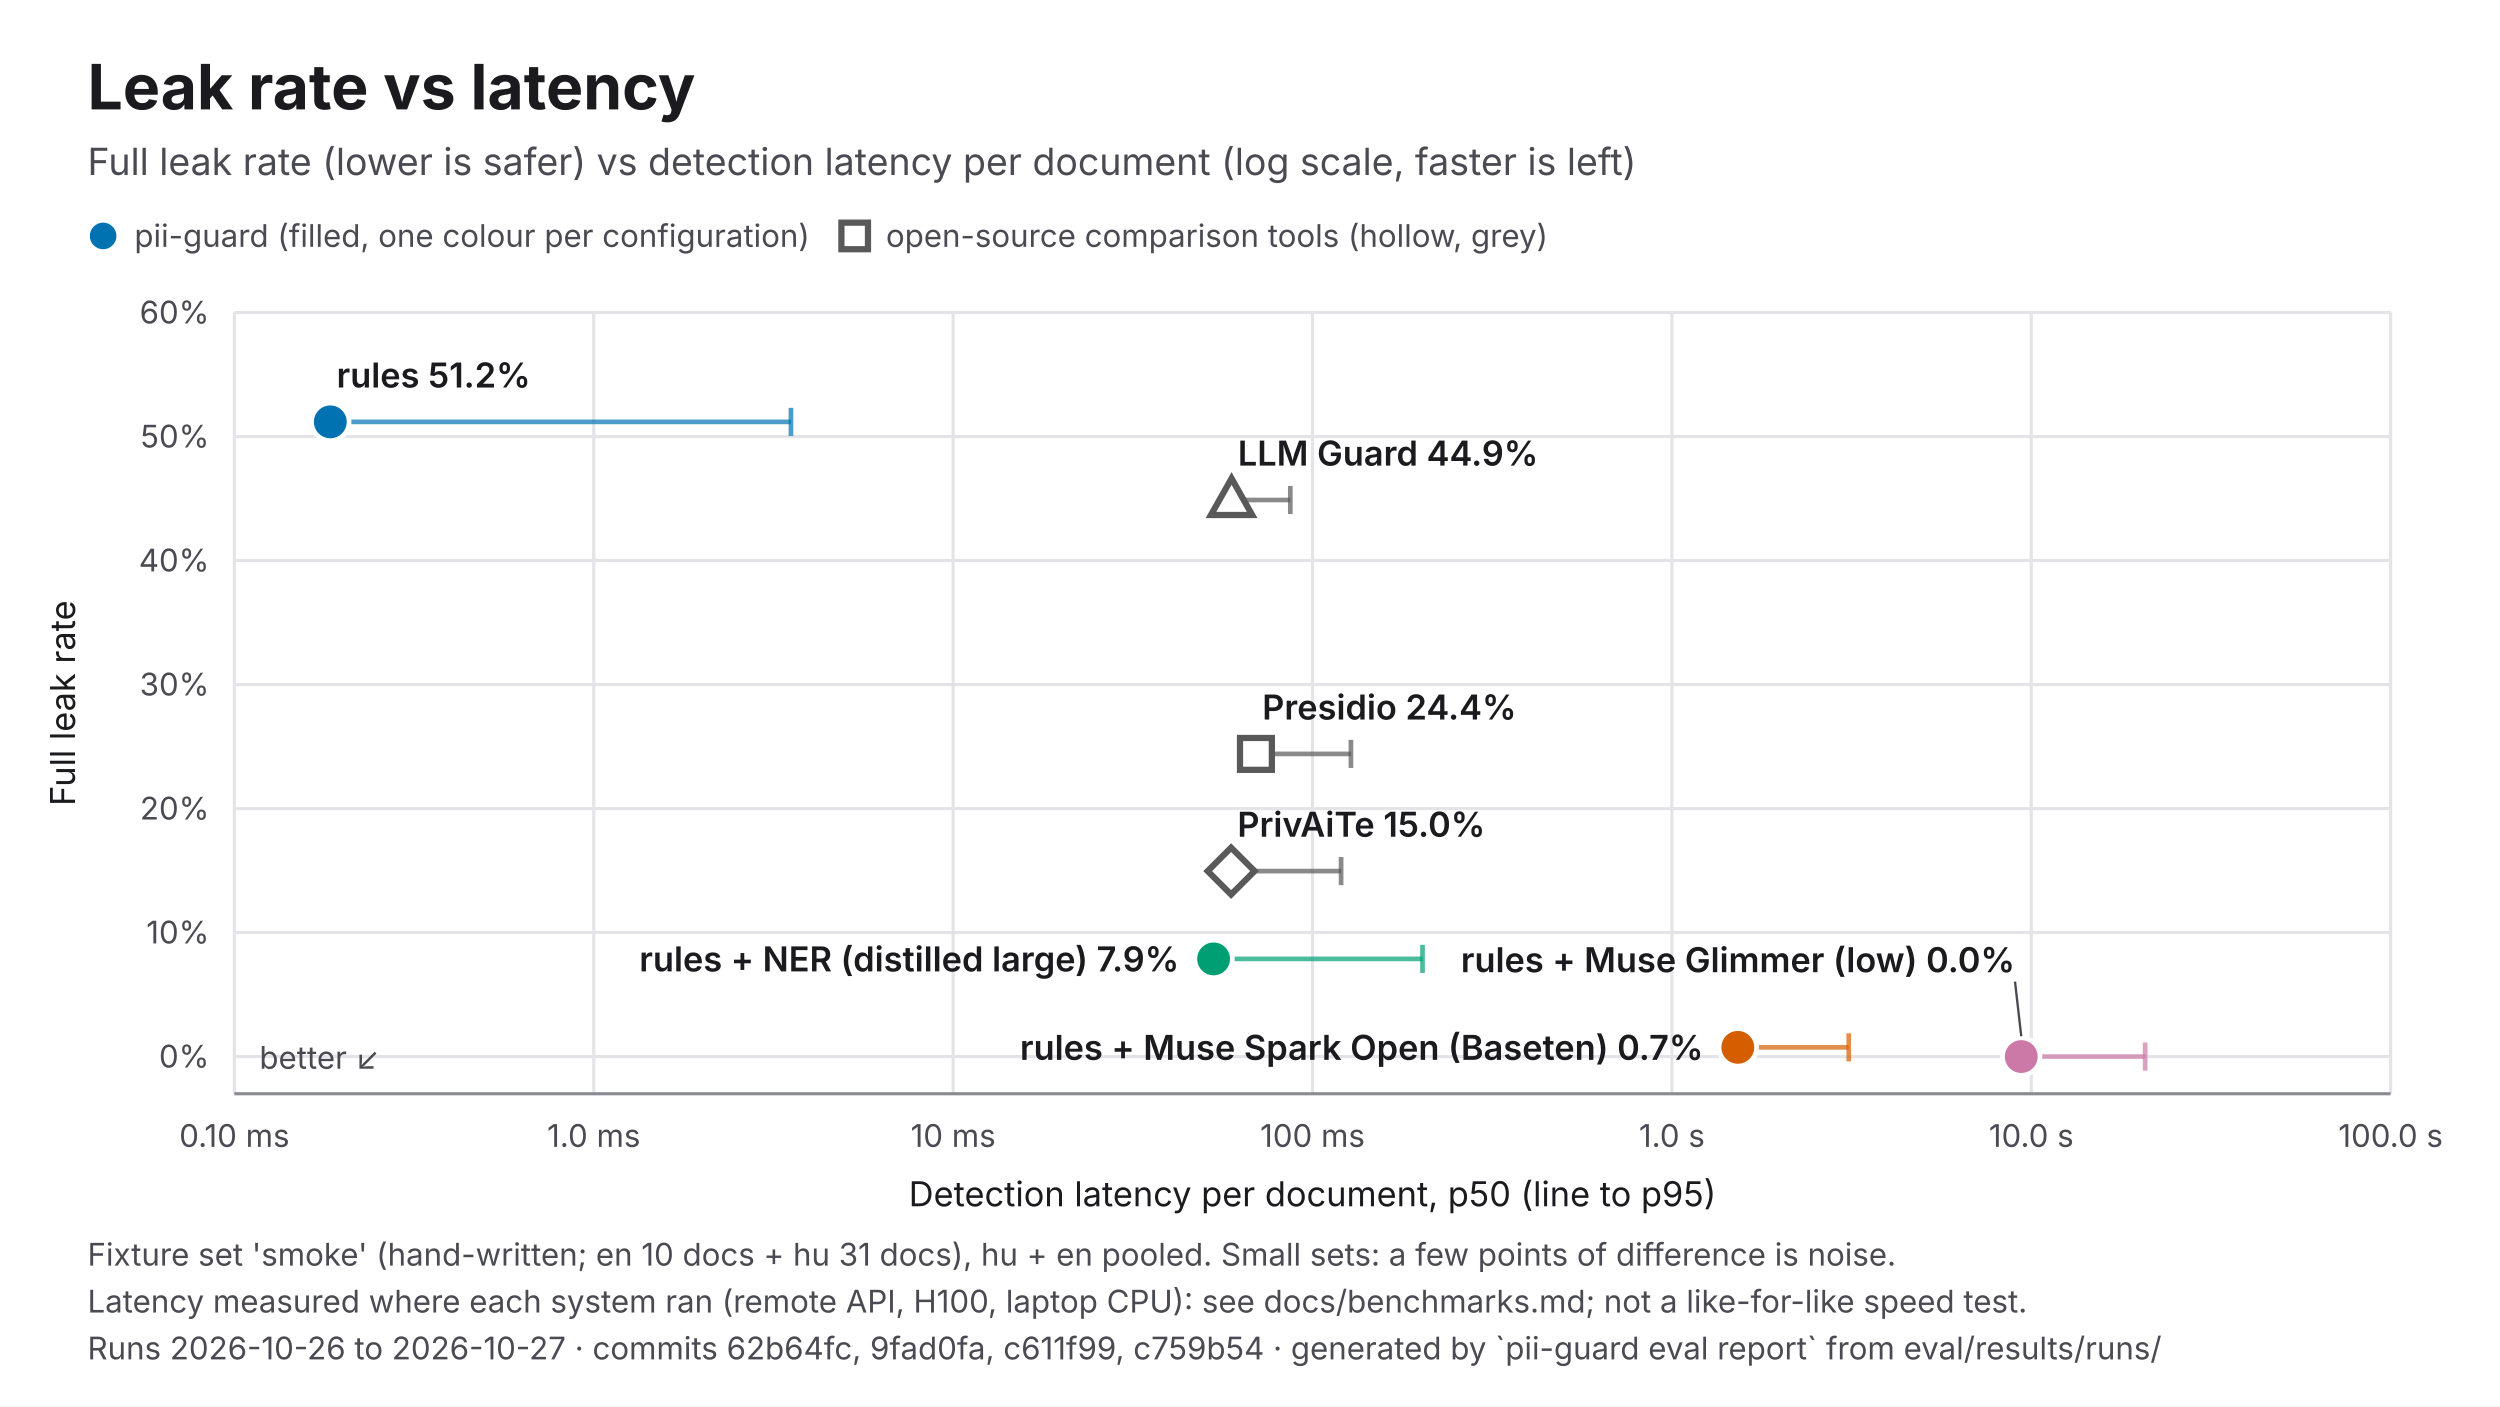
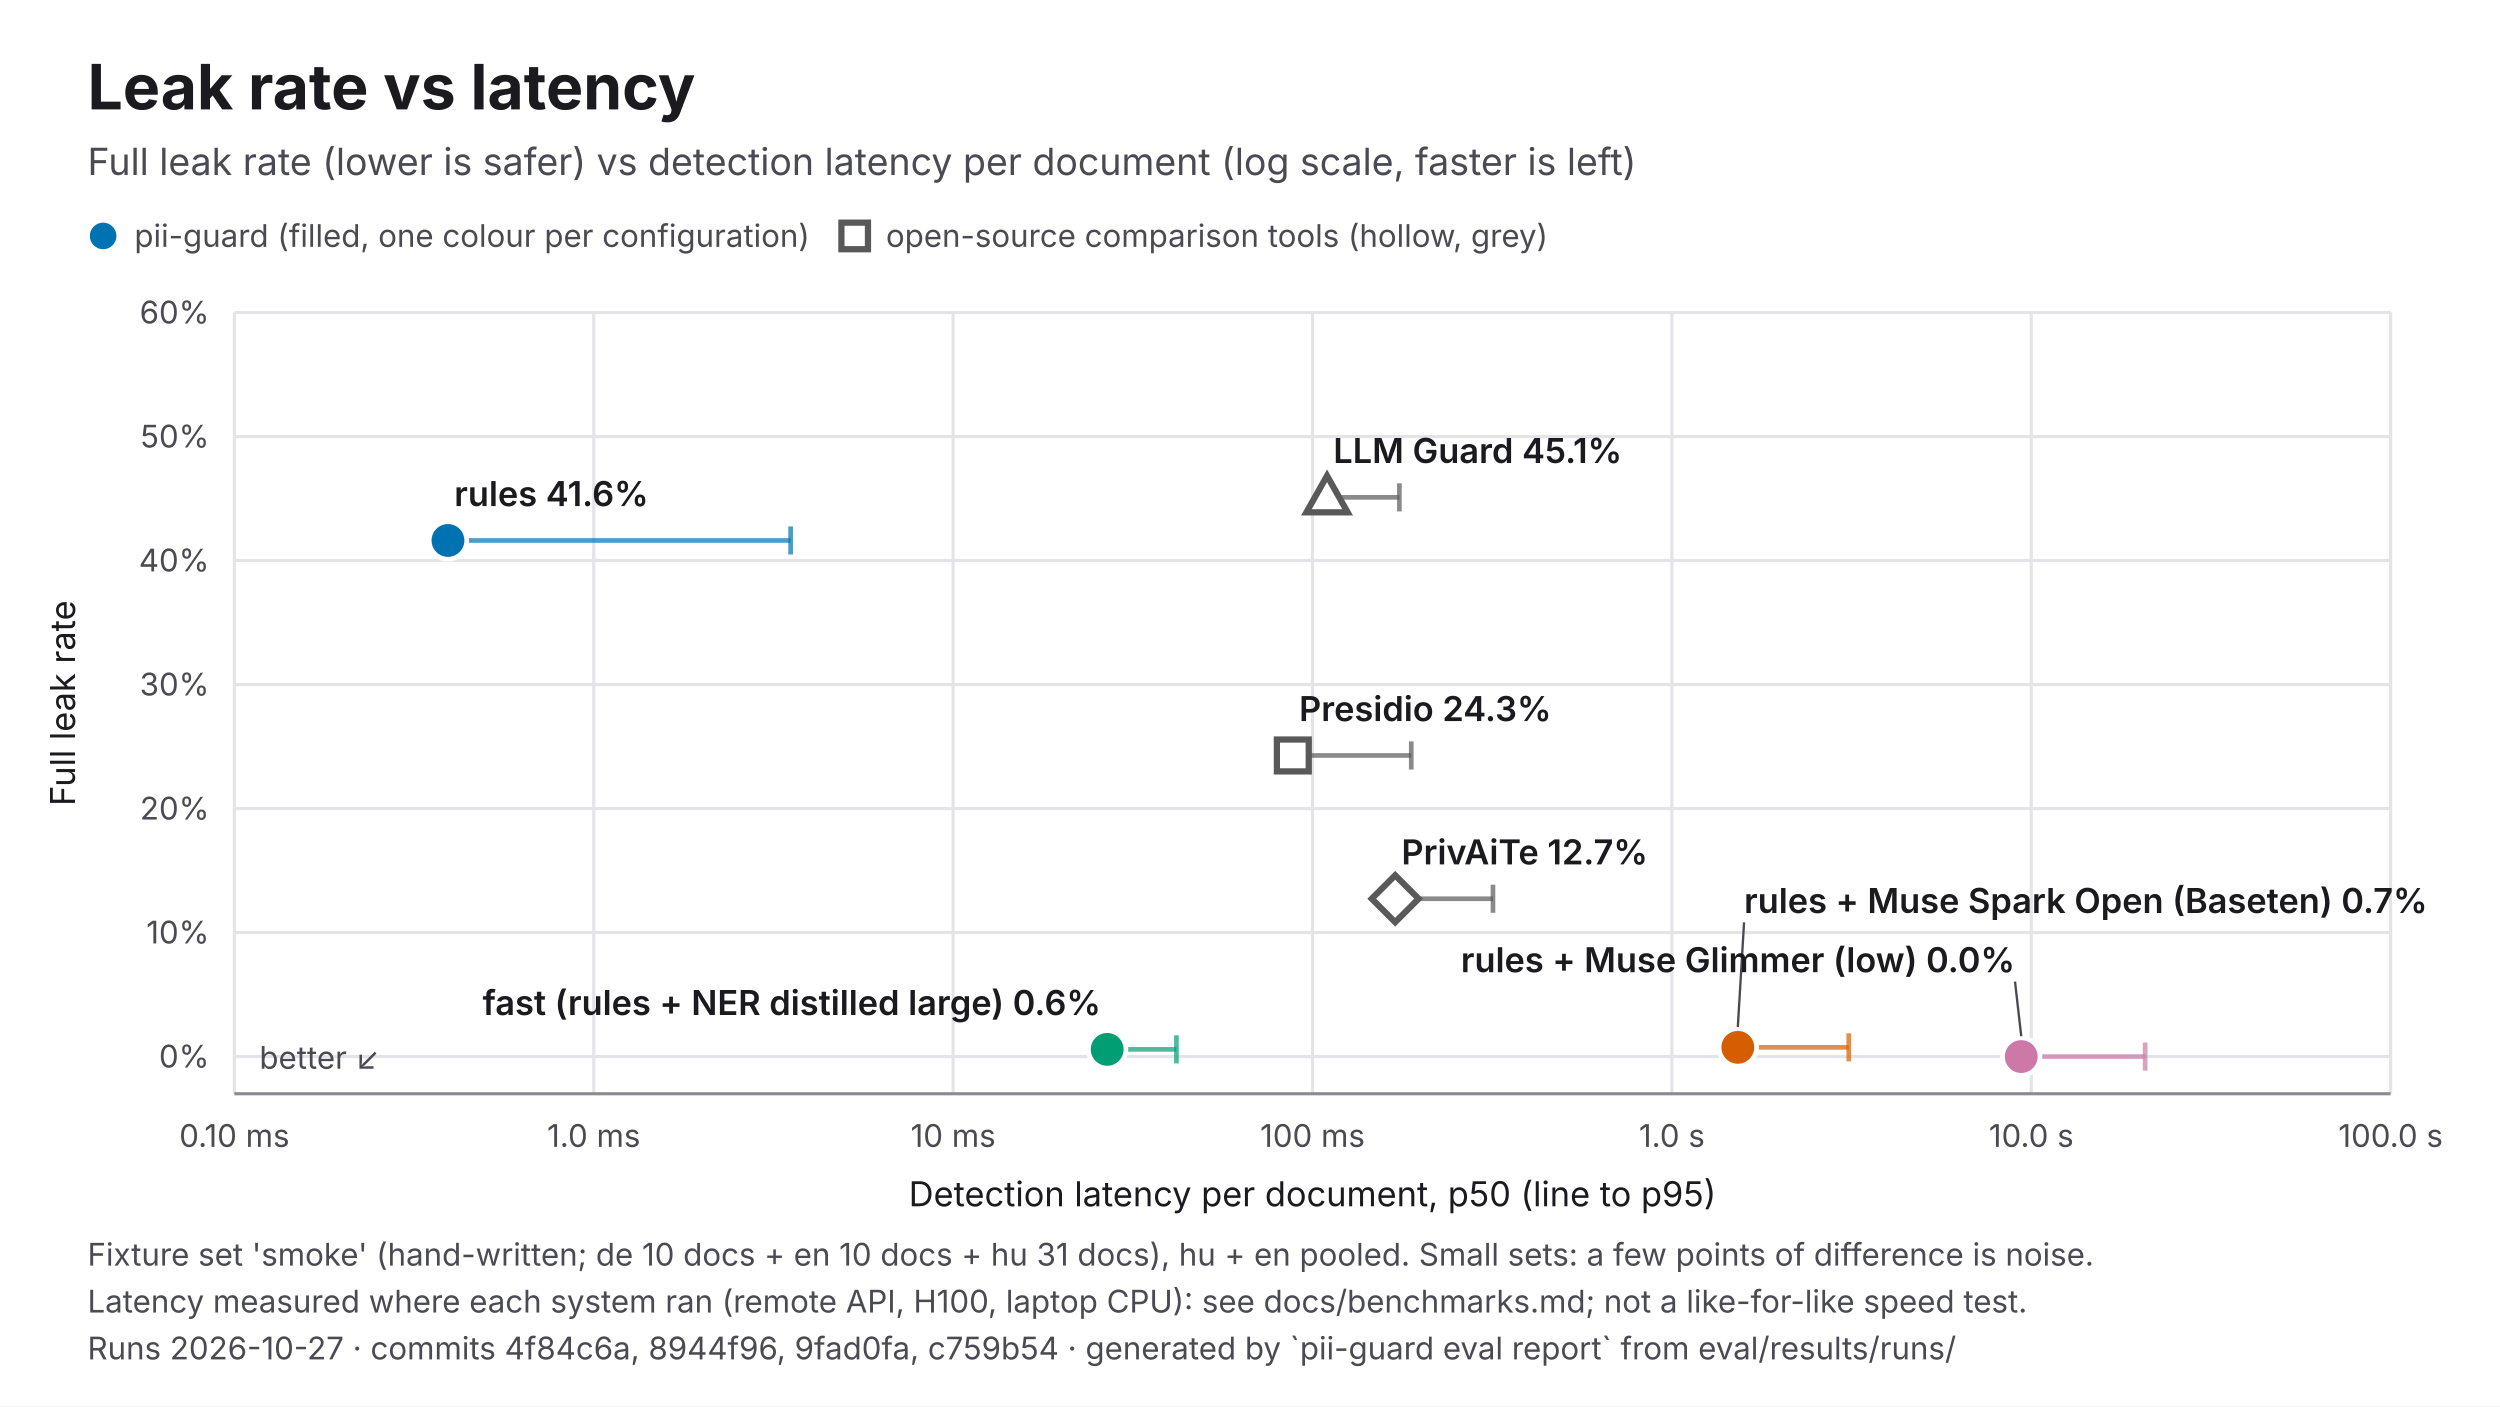
<svg xmlns="http://www.w3.org/2000/svg" viewBox="0 0 1600 900" width="1600" height="900" role="img" aria-labelledby="t d" font-family="Inter, 'Helvetica Neue', Helvetica, Arial, sans-serif">
  <rect width="1600" height="900" fill="#FFFFFF" />
  <text x="56" y="70" font-size="40" fill="#1B1B1F" font-weight="700">Leak rate vs latency</text>
  <text x="56" y="112" font-size="24" fill="#4A4A52">Full leak rate (lower is safer) vs detection latency per document (log scale, faster is left)</text>
  <line x1="150" y1="676.2" x2="1530" y2="676.2" stroke="#E3E3E8" stroke-width="2" />
  <text x="134" y="683.2" font-size="20" fill="#4A4A52" text-anchor="end">0%</text>
  <line x1="150" y1="596.8" x2="1530" y2="596.8" stroke="#E3E3E8" stroke-width="2" />
  <text x="134" y="603.8" font-size="20" fill="#4A4A52" text-anchor="end">10%</text>
  <line x1="150" y1="517.5" x2="1530" y2="517.5" stroke="#E3E3E8" stroke-width="2" />
  <text x="134" y="524.5" font-size="20" fill="#4A4A52" text-anchor="end">20%</text>
  <line x1="150" y1="438.1" x2="1530" y2="438.1" stroke="#E3E3E8" stroke-width="2" />
  <text x="134" y="445.1" font-size="20" fill="#4A4A52" text-anchor="end">30%</text>
  <line x1="150" y1="358.7" x2="1530" y2="358.7" stroke="#E3E3E8" stroke-width="2" />
  <text x="134" y="365.7" font-size="20" fill="#4A4A52" text-anchor="end">40%</text>
  <line x1="150" y1="279.4" x2="1530" y2="279.4" stroke="#E3E3E8" stroke-width="2" />
  <text x="134" y="286.4" font-size="20" fill="#4A4A52" text-anchor="end">50%</text>
  <line x1="150" y1="200" x2="1530" y2="200" stroke="#E3E3E8" stroke-width="2" />
  <text x="134" y="207" font-size="20" fill="#4A4A52" text-anchor="end">60%</text>
  <line x1="150" y1="200" x2="150" y2="700" stroke="#E3E3E8" stroke-width="2" />
  <text x="150" y="734" font-size="20" fill="#4A4A52" text-anchor="middle">0.10 ms</text>
  <line x1="380" y1="200" x2="380" y2="700" stroke="#E3E3E8" stroke-width="2" />
  <text x="380" y="734" font-size="20" fill="#4A4A52" text-anchor="middle">1.0 ms</text>
  <line x1="610" y1="200" x2="610" y2="700" stroke="#E3E3E8" stroke-width="2" />
  <text x="610" y="734" font-size="20" fill="#4A4A52" text-anchor="middle">10 ms</text>
  <line x1="840" y1="200" x2="840" y2="700" stroke="#E3E3E8" stroke-width="2" />
  <text x="840" y="734" font-size="20" fill="#4A4A52" text-anchor="middle">100 ms</text>
  <line x1="1070" y1="200" x2="1070" y2="700" stroke="#E3E3E8" stroke-width="2" />
  <text x="1070" y="734" font-size="20" fill="#4A4A52" text-anchor="middle">1.0 s</text>
  <line x1="1300" y1="200" x2="1300" y2="700" stroke="#E3E3E8" stroke-width="2" />
  <text x="1300" y="734" font-size="20" fill="#4A4A52" text-anchor="middle">10.0 s</text>
  <line x1="1530" y1="200" x2="1530" y2="700" stroke="#E3E3E8" stroke-width="2" />
  <text x="1530" y="734" font-size="20" fill="#4A4A52" text-anchor="middle">100.0 s</text>
  <line x1="150" y1="700" x2="1530" y2="700" stroke="#8A8A93" stroke-width="2" />
  <text x="840" y="772" font-size="22" fill="#1B1B1F" text-anchor="middle">Detection latency per document, p50 (line to p95)</text>
  <text x="48" y="450" font-size="22" fill="#1B1B1F" text-anchor="middle" transform="rotate(-90 48 450)">Full leak rate</text>
  <text x="166" y="684" font-size="20" fill="#4A4A52">better ↙</text>
-   <line x1="211.4" y1="270" x2="506.2" y2="270" stroke="#0072B2" stroke-width="3" opacity="0.7" />
-   <line x1="506.2" y1="261" x2="506.2" y2="279" stroke="#0072B2" stroke-width="3" opacity="0.7" />
-   <line x1="776.7" y1="613.7" x2="910.4" y2="613.7" stroke="#009E73" stroke-width="3" opacity="0.7" />
-   <line x1="910.4" y1="604.7" x2="910.4" y2="622.7" stroke="#009E73" stroke-width="3" opacity="0.7" />
+   <line x1="286.7" y1="345.9" x2="506" y2="345.9" stroke="#0072B2" stroke-width="3" opacity="0.7" />
+   <line x1="506" y1="336.9" x2="506" y2="354.9" stroke="#0072B2" stroke-width="3" opacity="0.7" />
+   <line x1="708.6" y1="671.6" x2="752.9" y2="671.6" stroke="#009E73" stroke-width="3" opacity="0.7" />
+   <line x1="752.9" y1="662.6" x2="752.9" y2="680.6" stroke="#009E73" stroke-width="3" opacity="0.7" />
  <line x1="1112.2" y1="670.3" x2="1183.2" y2="670.3" stroke="#D55E00" stroke-width="3" opacity="0.7" />
  <line x1="1183.2" y1="661.3" x2="1183.2" y2="679.3" stroke="#D55E00" stroke-width="3" opacity="0.7" />
  <line x1="1293.6" y1="676.2" x2="1372.9" y2="676.2" stroke="#CC79A7" stroke-width="3" opacity="0.7" />
  <line x1="1372.9" y1="667.2" x2="1372.9" y2="685.2" stroke="#CC79A7" stroke-width="3" opacity="0.7" />
-   <line x1="803.8" y1="482.5" x2="864.6" y2="482.5" stroke="#595959" stroke-width="3" opacity="0.7" />
-   <line x1="864.6" y1="473.5" x2="864.6" y2="491.5" stroke="#595959" stroke-width="3" opacity="0.7" />
-   <line x1="788.2" y1="320" x2="825.8" y2="320" stroke="#595959" stroke-width="3" opacity="0.7" />
-   <line x1="825.8" y1="311" x2="825.8" y2="329" stroke="#595959" stroke-width="3" opacity="0.7" />
-   <line x1="787.9" y1="557.5" x2="858.3" y2="557.5" stroke="#595959" stroke-width="3" opacity="0.7" />
-   <line x1="858.3" y1="548.5" x2="858.3" y2="566.5" stroke="#595959" stroke-width="3" opacity="0.7" />
-   <circle cx="211.4" cy="270" r="12" fill="#0072B2" stroke="#FFFFFF" stroke-width="3" />
-   <text x="215.4" y="248" font-size="22" fill="#1B1B1F" font-weight="600">rules 51.2%</text>
-   <circle cx="776.7" cy="613.7" r="12" fill="#009E73" stroke="#FFFFFF" stroke-width="3" />
-   <text x="754.7" y="621.7" font-size="22" fill="#1B1B1F" text-anchor="end" font-weight="600">rules + NER (distilled large) 7.9%</text>
+   <line x1="827.4" y1="483.5" x2="903.2" y2="483.5" stroke="#595959" stroke-width="3" opacity="0.7" />
+   <line x1="903.2" y1="474.5" x2="903.2" y2="492.5" stroke="#595959" stroke-width="3" opacity="0.7" />
+   <line x1="849.3" y1="318.3" x2="895.6" y2="318.3" stroke="#595959" stroke-width="3" opacity="0.7" />
+   <line x1="895.6" y1="309.3" x2="895.6" y2="327.3" stroke="#595959" stroke-width="3" opacity="0.7" />
+   <line x1="892.9" y1="575.2" x2="955.5" y2="575.2" stroke="#595959" stroke-width="3" opacity="0.7" />
+   <line x1="955.5" y1="566.2" x2="955.5" y2="584.2" stroke="#595959" stroke-width="3" opacity="0.7" />
+   <circle cx="286.7" cy="345.9" r="12" fill="#0072B2" stroke="#FFFFFF" stroke-width="3" />
+   <text x="290.7" y="323.9" font-size="22" fill="#1B1B1F" font-weight="600">rules 41.6%</text>
+   <circle cx="708.6" cy="671.6" r="12" fill="#009E73" stroke="#FFFFFF" stroke-width="3" />
+   <text x="704.6" y="649.6" font-size="22" fill="#1B1B1F" text-anchor="end" font-weight="600">fast (rules + NER distilled large) 0.6%</text>
  <circle cx="1112.2" cy="670.3" r="12" fill="#D55E00" stroke="#FFFFFF" stroke-width="3" />
-   <text x="1090.2" y="678.3" font-size="22" fill="#1B1B1F" text-anchor="end" font-weight="600">rules + Muse Spark Open (Baseten) 0.7%</text>
+   <line x1="1112.2" y1="657.3" x2="1116.2" y2="590.3" stroke="#4A4A52" stroke-width="1.5" />
+   <text x="1116.2" y="584.3" font-size="22" fill="#1B1B1F" font-weight="600">rules + Muse Spark Open (Baseten) 0.7%</text>
  <circle cx="1293.6" cy="676.2" r="12" fill="#CC79A7" stroke="#FFFFFF" stroke-width="3" />
  <line x1="1293.6" y1="663.2" x2="1289.6" y2="628.2" stroke="#4A4A52" stroke-width="1.5" />
  <text x="1289.6" y="622.2" font-size="22" fill="#1B1B1F" text-anchor="end" font-weight="600">rules + Muse Glimmer (low) 0.0%</text>
-   <rect x="793.6" y="472.3" width="20.4" height="20.4" fill="#FFFFFF" stroke="#595959" stroke-width="4" />
-   <text x="807.8" y="460.5" font-size="22" fill="#1B1B1F" font-weight="600">Presidio 24.4%</text>
-   <polygon points="788.2,306.2 801.4,329.6 775,329.6" fill="#FFFFFF" stroke="#595959" stroke-width="4" />
-   <text x="792.2" y="298" font-size="22" fill="#1B1B1F" font-weight="600">LLM Guard 44.9%</text>
-   <polygon points="787.9,542.5 802.9,557.5 787.9,572.5 772.9,557.5" fill="#FFFFFF" stroke="#595959" stroke-width="4" />
-   <text x="791.9" y="535.5" font-size="22" fill="#1B1B1F" font-weight="600">PrivAiTe 15.0%</text>
+   <rect x="817.2" y="473.3" width="20.4" height="20.4" fill="#FFFFFF" stroke="#595959" stroke-width="4" />
+   <text x="831.4" y="461.5" font-size="22" fill="#1B1B1F" font-weight="600">Presidio 24.3%</text>
+   <polygon points="849.3,304.5 862.5,327.9 836.1,327.9" fill="#FFFFFF" stroke="#595959" stroke-width="4" />
+   <text x="853.3" y="296.3" font-size="22" fill="#1B1B1F" font-weight="600">LLM Guard 45.1%</text>
+   <polygon points="892.9,560.2 907.9,575.2 892.9,590.2 877.9,575.2" fill="#FFFFFF" stroke="#595959" stroke-width="4" />
+   <text x="896.9" y="553.2" font-size="22" fill="#1B1B1F" font-weight="600">PrivAiTe 12.7%</text>
  <circle cx="66" cy="151" r="10" fill="#0072B2" stroke="#FFFFFF" stroke-width="3" />
  <text x="86" y="158" font-size="20" fill="#4A4A52">pii-guard (filled, one colour per configuration)</text>
  <rect x="538.5" y="142.5" width="17" height="17" fill="#FFFFFF" stroke="#595959" stroke-width="4" />
  <text x="567" y="158" font-size="20" fill="#4A4A52">open-source comparison tools (hollow, grey)</text>
-   <text x="56" y="810" font-size="20" fill="#4A4A52">Fixture set 'smoke' (hand-written; en 10 docs + hu 31 docs), hu + en pooled. Small sets: a few points of difference is noise.</text>
+   <text x="56" y="810" font-size="20" fill="#4A4A52">Fixture set 'smoke' (hand-written; de 10 docs + en 10 docs + hu 31 docs), hu + en pooled. Small sets: a few points of difference is noise.</text>
  <text x="56" y="840" font-size="20" fill="#4A4A52">Latency measured where each system ran (remote API, H100, laptop CPU): see docs/benchmarks.md; not a like-for-like speed test.</text>
-   <text x="56" y="870" font-size="20" fill="#4A4A52">Runs 2026-10-26 to 2026-10-27 · commits 62b64fc, 9fad0fa, c611f99, c759b54 · generated by `pii-guard eval report` from eval/results/runs/</text>
+   <text x="56" y="870" font-size="20" fill="#4A4A52">Runs 2026-10-27 · commits 4f84c6a, 8944f96, 9fad0fa, c759b54 · generated by `pii-guard eval report` from eval/results/runs/</text>
</svg>
